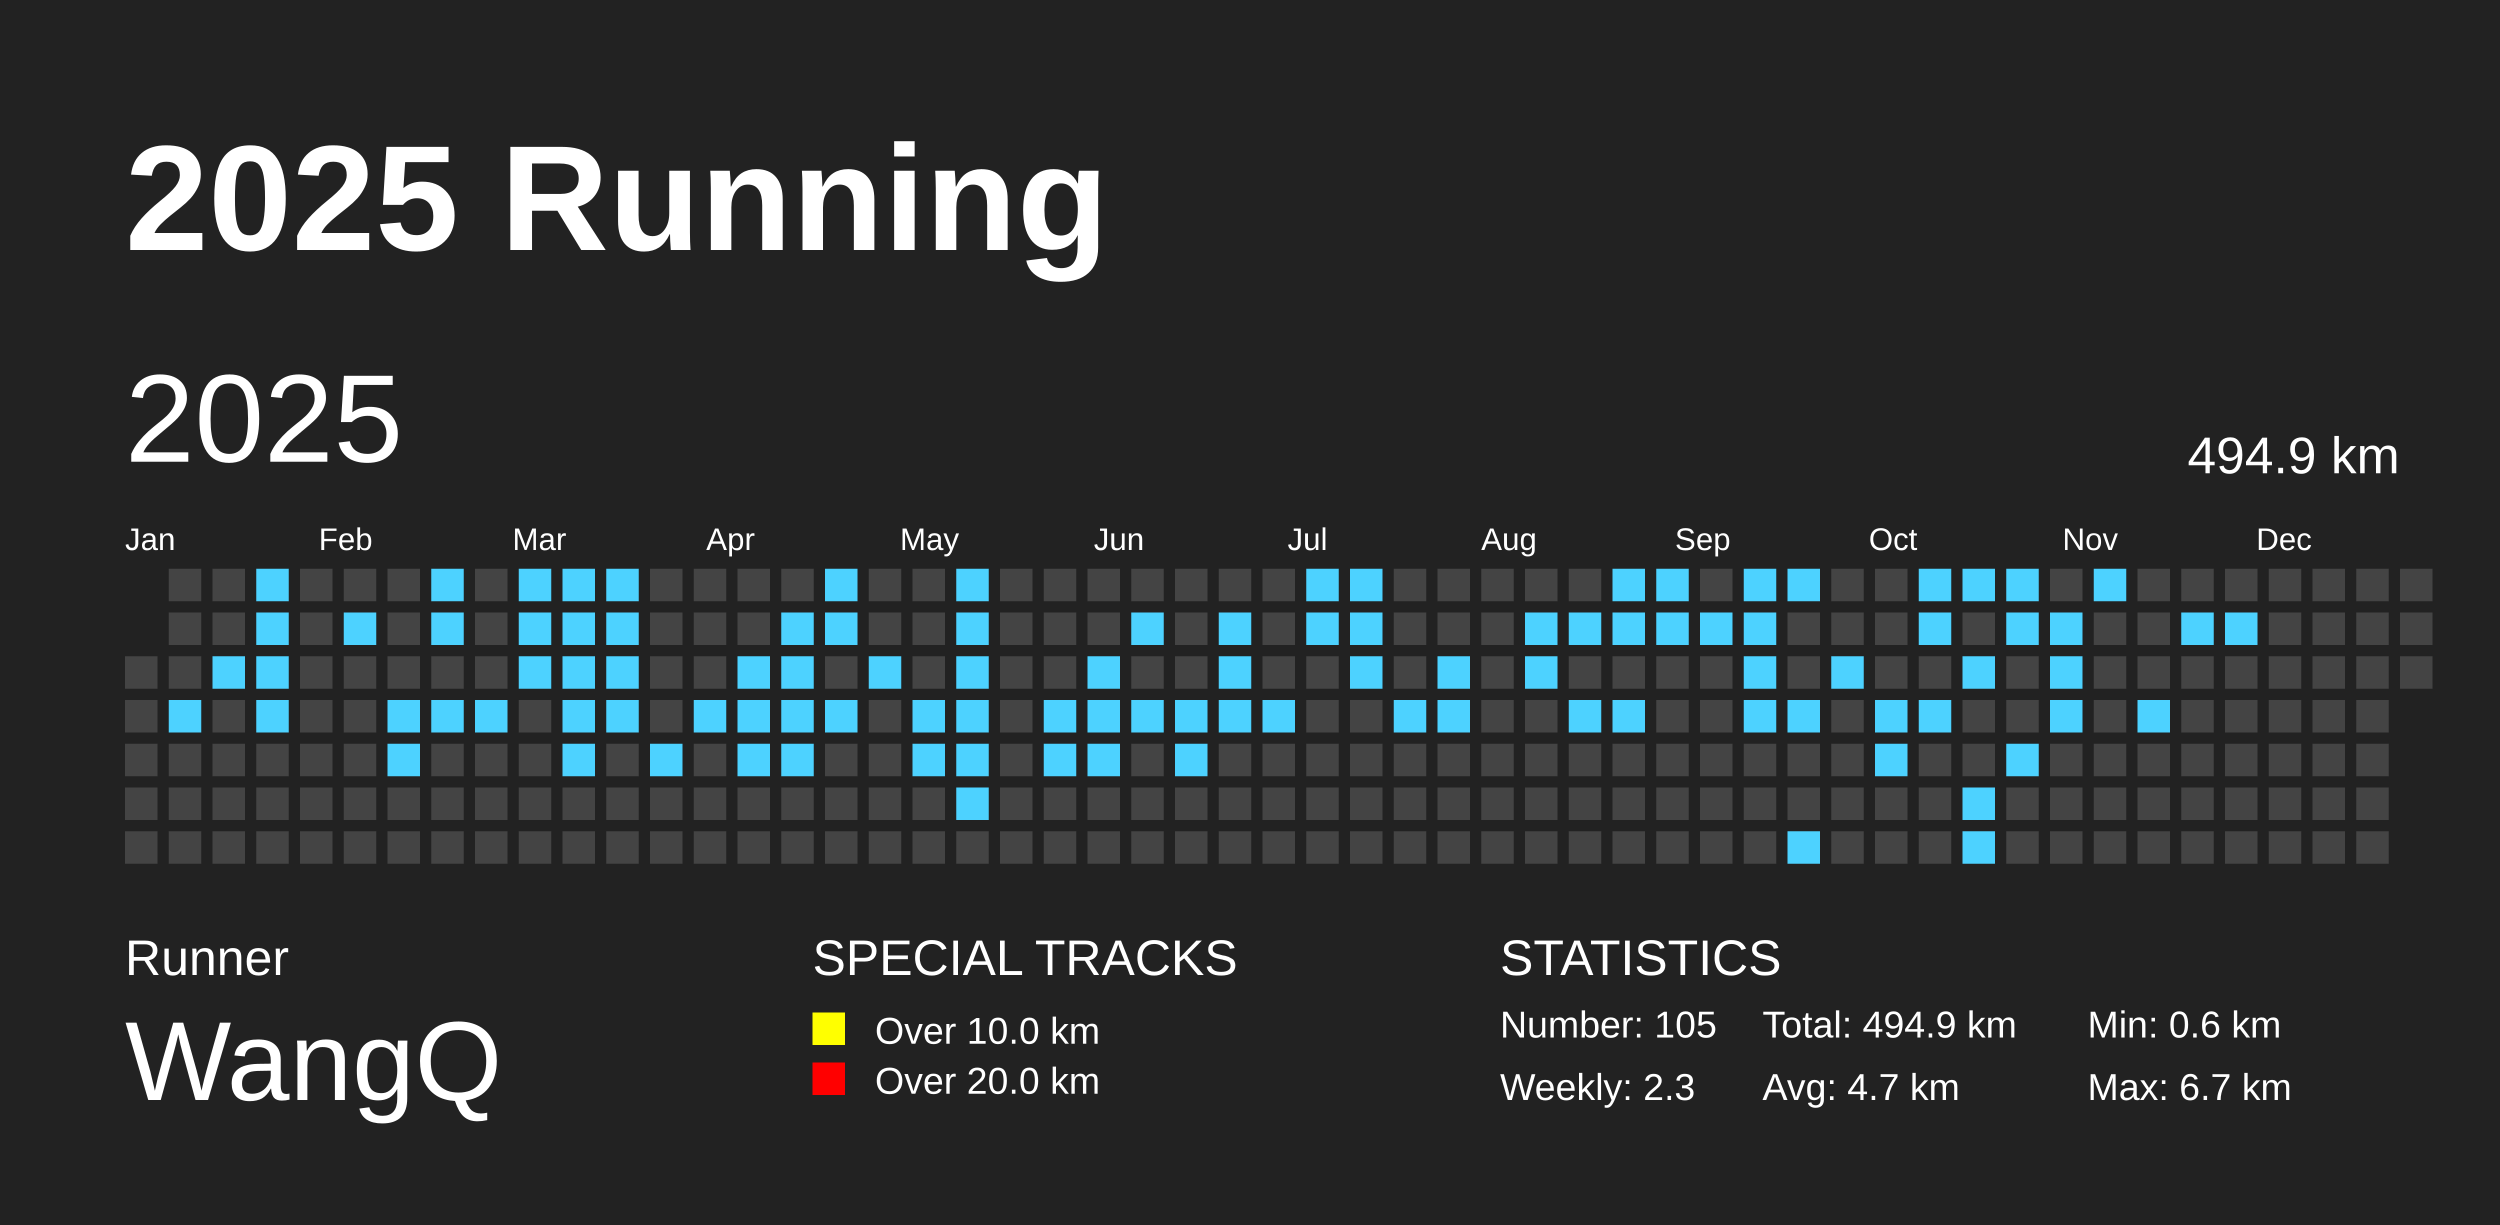
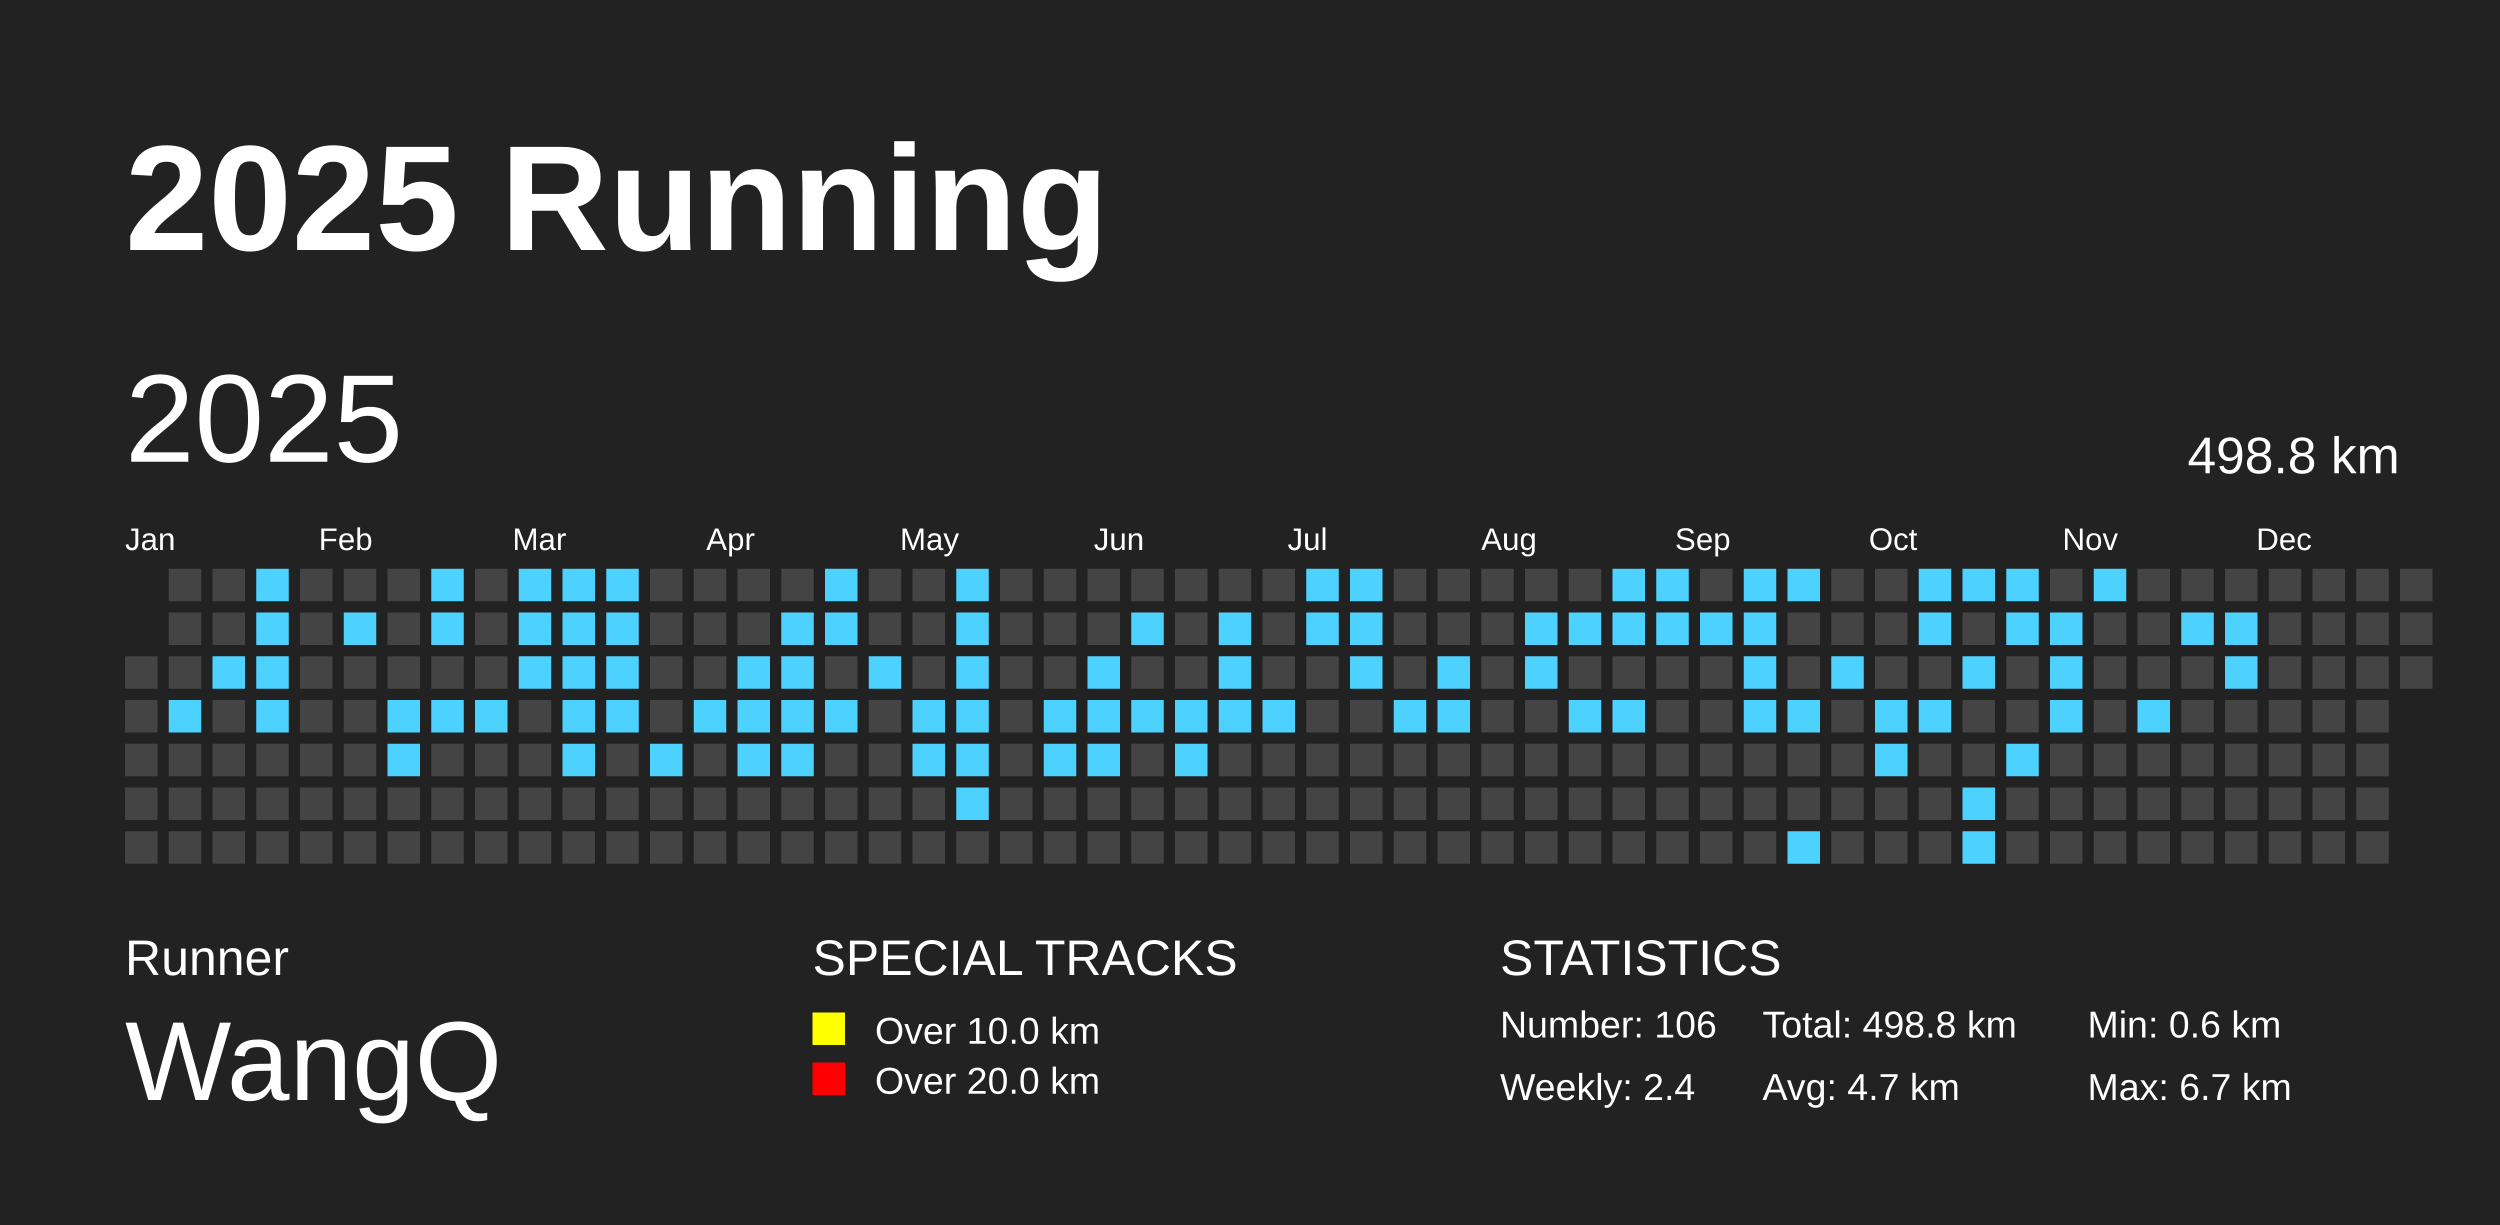
<svg xmlns="http://www.w3.org/2000/svg" baseProfile="full" height="98mm" version="1.1" viewBox="0,0,200,98" width="200mm">
  <defs />
  <rect fill="#222222" height="98" width="200" x="0" y="0" />
  <text fill="#FFFFFF" style="font-size:12px; font-family:Arial; font-weight:bold;" x="10" y="20">2025 Running</text>
  <text fill="#FFFFFF" style="font-size:4px; font-family:Arial" x="10" y="78">Runner</text>
  <text fill="#FFFFFF" style="font-size:9px; font-family:Arial" x="10" y="88">WangQ</text>
  <text fill="#FFFFFF" style="font-size:4px; font-family:Arial" x="65" y="78">SPECIAL TRACKS</text>
  <rect fill="yellow" height="2.6" width="2.6" x="65" y="81" />
  <text fill="#FFFFFF" style="font-size:3px; font-family:Arial" x="70" y="83.5">Over 10.0 km</text>
  <rect fill="red" height="2.6" width="2.6" x="65" y="85" />
  <text fill="#FFFFFF" style="font-size:3px; font-family:Arial" x="70" y="87.5">Over 20.0 km</text>
  <text fill="#FFFFFF" style="font-size:4px; font-family:Arial" x="120" y="78">STATISTICS</text>
-   <text fill="#FFFFFF" style="font-size:3px; font-family:Arial" x="120" y="83">Number: 105</text>
-   <text fill="#FFFFFF" style="font-size:3px; font-family:Arial" x="120" y="88">Weekly: 2.3</text>
-   <text fill="#FFFFFF" style="font-size:3px; font-family:Arial" x="141" y="83">Total: 494.9 km</text>
+   <text fill="#FFFFFF" style="font-size:3px; font-family:Arial" x="120" y="83">Number: 106</text>
+   <text fill="#FFFFFF" style="font-size:3px; font-family:Arial" x="120" y="88">Weekly: 2.4</text>
+   <text fill="#FFFFFF" style="font-size:3px; font-family:Arial" x="141" y="83">Total: 498.8 km</text>
  <text fill="#FFFFFF" style="font-size:3px; font-family:Arial" x="141" y="88">Avg: 4.7 km</text>
  <text fill="#FFFFFF" style="font-size:3px; font-family:Arial" x="167" y="83">Min: 0.6 km</text>
  <text fill="#FFFFFF" style="font-size:3px; font-family:Arial" x="167" y="88">Max: 6.7 km</text>
  <text dominant-baseline="hanging" fill="#FFFFFF" style="font-size:10.0px; font-family:Arial;" x="10" y="30">2025</text>
-   <text dominant-baseline="hanging" fill="#FFFFFF" style="font-size:4.125px; font-family:Arial;" x="175" y="35">494.9 km</text>
+   <text dominant-baseline="hanging" fill="#FFFFFF" style="font-size:4.125px; font-family:Arial;" x="175" y="35">498.8 km</text>
  <text fill="#FFFFFF" style="font-size:2.5px; font-family:Arial" x="10.0" y="44">Jan</text>
  <text fill="#FFFFFF" style="font-size:2.5px; font-family:Arial" x="25.5" y="44">Feb</text>
  <text fill="#FFFFFF" style="font-size:2.5px; font-family:Arial" x="41.0" y="44">Mar</text>
  <text fill="#FFFFFF" style="font-size:2.5px; font-family:Arial" x="56.5" y="44">Apr</text>
  <text fill="#FFFFFF" style="font-size:2.5px; font-family:Arial" x="72.0" y="44">May</text>
  <text fill="#FFFFFF" style="font-size:2.5px; font-family:Arial" x="87.5" y="44">Jun</text>
  <text fill="#FFFFFF" style="font-size:2.5px; font-family:Arial" x="103.0" y="44">Jul</text>
  <text fill="#FFFFFF" style="font-size:2.5px; font-family:Arial" x="118.5" y="44">Aug</text>
  <text fill="#FFFFFF" style="font-size:2.5px; font-family:Arial" x="134.0" y="44">Sep</text>
  <text fill="#FFFFFF" style="font-size:2.5px; font-family:Arial" x="149.5" y="44">Oct</text>
  <text fill="#FFFFFF" style="font-size:2.5px; font-family:Arial" x="165.0" y="44">Nov</text>
  <text fill="#FFFFFF" style="font-size:2.5px; font-family:Arial" x="180.5" y="44">Dec</text>
  <rect fill="#444444" height="2.6" width="2.6" x="10.0" y="52.5" />
  <rect fill="#444444" height="2.6" width="2.6" x="10.0" y="56.0" />
  <rect fill="#444444" height="2.6" width="2.6" x="10.0" y="59.5" />
  <rect fill="#444444" height="2.6" width="2.6" x="10.0" y="63.0" />
  <rect fill="#444444" height="2.6" width="2.6" x="10.0" y="66.5" />
  <rect fill="#444444" height="2.6" width="2.6" x="13.5" y="45.5" />
  <rect fill="#444444" height="2.6" width="2.6" x="13.5" y="49.0" />
  <rect fill="#444444" height="2.6" width="2.6" x="13.5" y="52.5" />
  <rect fill="#4DD2FF" height="2.6" width="2.6" x="13.5" y="56.0" />
  <rect fill="#444444" height="2.6" width="2.6" x="13.5" y="59.5" />
  <rect fill="#444444" height="2.6" width="2.6" x="13.5" y="63.0" />
  <rect fill="#444444" height="2.6" width="2.6" x="13.5" y="66.5" />
  <rect fill="#444444" height="2.6" width="2.6" x="17.0" y="45.5" />
  <rect fill="#444444" height="2.6" width="2.6" x="17.0" y="49.0" />
  <rect fill="#4DD2FF" height="2.6" width="2.6" x="17.0" y="52.5" />
  <rect fill="#444444" height="2.6" width="2.6" x="17.0" y="56.0" />
  <rect fill="#444444" height="2.6" width="2.6" x="17.0" y="59.5" />
  <rect fill="#444444" height="2.6" width="2.6" x="17.0" y="63.0" />
  <rect fill="#444444" height="2.6" width="2.6" x="17.0" y="66.5" />
  <rect fill="#4DD2FF" height="2.6" width="2.6" x="20.5" y="45.5" />
  <rect fill="#4DD2FF" height="2.6" width="2.6" x="20.5" y="49.0" />
  <rect fill="#4DD2FF" height="2.6" width="2.6" x="20.5" y="52.5" />
  <rect fill="#4DD2FF" height="2.6" width="2.6" x="20.5" y="56.0" />
  <rect fill="#444444" height="2.6" width="2.6" x="20.5" y="59.5" />
  <rect fill="#444444" height="2.6" width="2.6" x="20.5" y="63.0" />
  <rect fill="#444444" height="2.6" width="2.6" x="20.5" y="66.5" />
  <rect fill="#444444" height="2.6" width="2.6" x="24.0" y="45.5" />
  <rect fill="#444444" height="2.6" width="2.6" x="24.0" y="49.0" />
  <rect fill="#444444" height="2.6" width="2.6" x="24.0" y="52.5" />
  <rect fill="#444444" height="2.6" width="2.6" x="24.0" y="56.0" />
  <rect fill="#444444" height="2.6" width="2.6" x="24.0" y="59.5" />
  <rect fill="#444444" height="2.6" width="2.6" x="24.0" y="63.0" />
  <rect fill="#444444" height="2.6" width="2.6" x="24.0" y="66.5" />
  <rect fill="#444444" height="2.6" width="2.6" x="27.5" y="45.5" />
  <rect fill="#4DD2FF" height="2.6" width="2.6" x="27.5" y="49.0" />
  <rect fill="#444444" height="2.6" width="2.6" x="27.5" y="52.5" />
  <rect fill="#444444" height="2.6" width="2.6" x="27.5" y="56.0" />
  <rect fill="#444444" height="2.6" width="2.6" x="27.5" y="59.5" />
  <rect fill="#444444" height="2.6" width="2.6" x="27.5" y="63.0" />
  <rect fill="#444444" height="2.6" width="2.6" x="27.5" y="66.5" />
  <rect fill="#444444" height="2.6" width="2.6" x="31.0" y="45.5" />
  <rect fill="#444444" height="2.6" width="2.6" x="31.0" y="49.0" />
  <rect fill="#444444" height="2.6" width="2.6" x="31.0" y="52.5" />
  <rect fill="#4DD2FF" height="2.6" width="2.6" x="31.0" y="56.0" />
  <rect fill="#4DD2FF" height="2.6" width="2.6" x="31.0" y="59.5" />
  <rect fill="#444444" height="2.6" width="2.6" x="31.0" y="63.0" />
  <rect fill="#444444" height="2.6" width="2.6" x="31.0" y="66.5" />
  <rect fill="#4DD2FF" height="2.6" width="2.6" x="34.5" y="45.5" />
  <rect fill="#4DD2FF" height="2.6" width="2.6" x="34.5" y="49.0" />
  <rect fill="#444444" height="2.6" width="2.6" x="34.5" y="52.5" />
  <rect fill="#4DD2FF" height="2.6" width="2.6" x="34.5" y="56.0" />
  <rect fill="#444444" height="2.6" width="2.6" x="34.5" y="59.5" />
  <rect fill="#444444" height="2.6" width="2.6" x="34.5" y="63.0" />
  <rect fill="#444444" height="2.6" width="2.6" x="34.5" y="66.5" />
  <rect fill="#444444" height="2.6" width="2.6" x="38.0" y="45.5" />
  <rect fill="#444444" height="2.6" width="2.6" x="38.0" y="49.0" />
  <rect fill="#444444" height="2.6" width="2.6" x="38.0" y="52.5" />
  <rect fill="#4DD2FF" height="2.6" width="2.6" x="38.0" y="56.0" />
  <rect fill="#444444" height="2.6" width="2.6" x="38.0" y="59.5" />
  <rect fill="#444444" height="2.6" width="2.6" x="38.0" y="63.0" />
  <rect fill="#444444" height="2.6" width="2.6" x="38.0" y="66.5" />
  <rect fill="#4DD2FF" height="2.6" width="2.6" x="41.5" y="45.5" />
  <rect fill="#4DD2FF" height="2.6" width="2.6" x="41.5" y="49.0" />
  <rect fill="#4DD2FF" height="2.6" width="2.6" x="41.5" y="52.5" />
  <rect fill="#444444" height="2.6" width="2.6" x="41.5" y="56.0" />
  <rect fill="#444444" height="2.6" width="2.6" x="41.5" y="59.5" />
  <rect fill="#444444" height="2.6" width="2.6" x="41.5" y="63.0" />
  <rect fill="#444444" height="2.6" width="2.6" x="41.5" y="66.5" />
  <rect fill="#4DD2FF" height="2.6" width="2.6" x="45.0" y="45.5" />
  <rect fill="#4DD2FF" height="2.6" width="2.6" x="45.0" y="49.0" />
  <rect fill="#4DD2FF" height="2.6" width="2.6" x="45.0" y="52.5" />
  <rect fill="#4DD2FF" height="2.6" width="2.6" x="45.0" y="56.0" />
  <rect fill="#4DD2FF" height="2.6" width="2.6" x="45.0" y="59.5" />
  <rect fill="#444444" height="2.6" width="2.6" x="45.0" y="63.0" />
  <rect fill="#444444" height="2.6" width="2.6" x="45.0" y="66.5" />
  <rect fill="#4DD2FF" height="2.6" width="2.6" x="48.5" y="45.5" />
  <rect fill="#4DD2FF" height="2.6" width="2.6" x="48.5" y="49.0" />
  <rect fill="#4DD2FF" height="2.6" width="2.6" x="48.5" y="52.5" />
  <rect fill="#4DD2FF" height="2.6" width="2.6" x="48.5" y="56.0" />
  <rect fill="#444444" height="2.6" width="2.6" x="48.5" y="59.5" />
  <rect fill="#444444" height="2.6" width="2.6" x="48.5" y="63.0" />
  <rect fill="#444444" height="2.6" width="2.6" x="48.5" y="66.5" />
  <rect fill="#444444" height="2.6" width="2.6" x="52.0" y="45.5" />
  <rect fill="#444444" height="2.6" width="2.6" x="52.0" y="49.0" />
  <rect fill="#444444" height="2.6" width="2.6" x="52.0" y="52.5" />
  <rect fill="#444444" height="2.6" width="2.6" x="52.0" y="56.0" />
  <rect fill="#4DD2FF" height="2.6" width="2.6" x="52.0" y="59.5" />
  <rect fill="#444444" height="2.6" width="2.6" x="52.0" y="63.0" />
  <rect fill="#444444" height="2.6" width="2.6" x="52.0" y="66.5" />
  <rect fill="#444444" height="2.6" width="2.6" x="55.5" y="45.5" />
  <rect fill="#444444" height="2.6" width="2.6" x="55.5" y="49.0" />
  <rect fill="#444444" height="2.6" width="2.6" x="55.5" y="52.5" />
  <rect fill="#4DD2FF" height="2.6" width="2.6" x="55.5" y="56.0" />
  <rect fill="#444444" height="2.6" width="2.6" x="55.5" y="59.5" />
  <rect fill="#444444" height="2.6" width="2.6" x="55.5" y="63.0" />
  <rect fill="#444444" height="2.6" width="2.6" x="55.5" y="66.5" />
  <rect fill="#444444" height="2.6" width="2.6" x="59.0" y="45.5" />
  <rect fill="#444444" height="2.6" width="2.6" x="59.0" y="49.0" />
  <rect fill="#4DD2FF" height="2.6" width="2.6" x="59.0" y="52.5" />
  <rect fill="#4DD2FF" height="2.6" width="2.6" x="59.0" y="56.0" />
  <rect fill="#4DD2FF" height="2.6" width="2.6" x="59.0" y="59.5" />
  <rect fill="#444444" height="2.6" width="2.6" x="59.0" y="63.0" />
  <rect fill="#444444" height="2.6" width="2.6" x="59.0" y="66.5" />
  <rect fill="#444444" height="2.6" width="2.6" x="62.5" y="45.5" />
  <rect fill="#4DD2FF" height="2.6" width="2.6" x="62.5" y="49.0" />
  <rect fill="#4DD2FF" height="2.6" width="2.6" x="62.5" y="52.5" />
  <rect fill="#4DD2FF" height="2.6" width="2.6" x="62.5" y="56.0" />
  <rect fill="#4DD2FF" height="2.6" width="2.6" x="62.5" y="59.5" />
  <rect fill="#444444" height="2.6" width="2.6" x="62.5" y="63.0" />
  <rect fill="#444444" height="2.6" width="2.6" x="62.5" y="66.5" />
  <rect fill="#4DD2FF" height="2.6" width="2.6" x="66.0" y="45.5" />
  <rect fill="#4DD2FF" height="2.6" width="2.6" x="66.0" y="49.0" />
  <rect fill="#444444" height="2.6" width="2.6" x="66.0" y="52.5" />
  <rect fill="#4DD2FF" height="2.6" width="2.6" x="66.0" y="56.0" />
  <rect fill="#444444" height="2.6" width="2.6" x="66.0" y="59.5" />
  <rect fill="#444444" height="2.6" width="2.6" x="66.0" y="63.0" />
  <rect fill="#444444" height="2.6" width="2.6" x="66.0" y="66.5" />
  <rect fill="#444444" height="2.6" width="2.6" x="69.5" y="45.5" />
  <rect fill="#444444" height="2.6" width="2.6" x="69.5" y="49.0" />
  <rect fill="#4DD2FF" height="2.6" width="2.6" x="69.5" y="52.5" />
  <rect fill="#444444" height="2.6" width="2.6" x="69.5" y="56.0" />
  <rect fill="#444444" height="2.6" width="2.6" x="69.5" y="59.5" />
  <rect fill="#444444" height="2.6" width="2.6" x="69.5" y="63.0" />
  <rect fill="#444444" height="2.6" width="2.6" x="69.5" y="66.5" />
  <rect fill="#444444" height="2.6" width="2.6" x="73.0" y="45.5" />
  <rect fill="#444444" height="2.6" width="2.6" x="73.0" y="49.0" />
  <rect fill="#444444" height="2.6" width="2.6" x="73.0" y="52.5" />
  <rect fill="#4DD2FF" height="2.6" width="2.6" x="73.0" y="56.0" />
  <rect fill="#4DD2FF" height="2.6" width="2.6" x="73.0" y="59.5" />
  <rect fill="#444444" height="2.6" width="2.6" x="73.0" y="63.0" />
  <rect fill="#444444" height="2.6" width="2.6" x="73.0" y="66.5" />
  <rect fill="#4DD2FF" height="2.6" width="2.6" x="76.5" y="45.5" />
  <rect fill="#4DD2FF" height="2.6" width="2.6" x="76.5" y="49.0" />
  <rect fill="#4DD2FF" height="2.6" width="2.6" x="76.5" y="52.5" />
  <rect fill="#4DD2FF" height="2.6" width="2.6" x="76.5" y="56.0" />
  <rect fill="#4DD2FF" height="2.6" width="2.6" x="76.5" y="59.5" />
  <rect fill="#4DD2FF" height="2.6" width="2.6" x="76.5" y="63.0" />
  <rect fill="#444444" height="2.6" width="2.6" x="76.5" y="66.5" />
  <rect fill="#444444" height="2.6" width="2.6" x="80.0" y="45.5" />
  <rect fill="#444444" height="2.6" width="2.6" x="80.0" y="49.0" />
  <rect fill="#444444" height="2.6" width="2.6" x="80.0" y="52.5" />
  <rect fill="#444444" height="2.6" width="2.6" x="80.0" y="56.0" />
  <rect fill="#444444" height="2.6" width="2.6" x="80.0" y="59.5" />
  <rect fill="#444444" height="2.6" width="2.6" x="80.0" y="63.0" />
  <rect fill="#444444" height="2.6" width="2.6" x="80.0" y="66.5" />
  <rect fill="#444444" height="2.6" width="2.6" x="83.5" y="45.5" />
  <rect fill="#444444" height="2.6" width="2.6" x="83.5" y="49.0" />
  <rect fill="#444444" height="2.6" width="2.6" x="83.5" y="52.5" />
  <rect fill="#4DD2FF" height="2.6" width="2.6" x="83.5" y="56.0" />
  <rect fill="#4DD2FF" height="2.6" width="2.6" x="83.5" y="59.5" />
  <rect fill="#444444" height="2.6" width="2.6" x="83.5" y="63.0" />
  <rect fill="#444444" height="2.6" width="2.6" x="83.5" y="66.5" />
  <rect fill="#444444" height="2.6" width="2.6" x="87.0" y="45.5" />
  <rect fill="#444444" height="2.6" width="2.6" x="87.0" y="49.0" />
  <rect fill="#4DD2FF" height="2.6" width="2.6" x="87.0" y="52.5" />
  <rect fill="#4DD2FF" height="2.6" width="2.6" x="87.0" y="56.0" />
  <rect fill="#4DD2FF" height="2.6" width="2.6" x="87.0" y="59.5" />
  <rect fill="#444444" height="2.6" width="2.6" x="87.0" y="63.0" />
  <rect fill="#444444" height="2.6" width="2.6" x="87.0" y="66.5" />
  <rect fill="#444444" height="2.6" width="2.6" x="90.5" y="45.5" />
  <rect fill="#4DD2FF" height="2.6" width="2.6" x="90.5" y="49.0" />
  <rect fill="#444444" height="2.6" width="2.6" x="90.5" y="52.5" />
  <rect fill="#4DD2FF" height="2.6" width="2.6" x="90.5" y="56.0" />
  <rect fill="#444444" height="2.6" width="2.6" x="90.5" y="59.5" />
  <rect fill="#444444" height="2.6" width="2.6" x="90.5" y="63.0" />
  <rect fill="#444444" height="2.6" width="2.6" x="90.5" y="66.5" />
  <rect fill="#444444" height="2.6" width="2.6" x="94.0" y="45.5" />
  <rect fill="#444444" height="2.6" width="2.6" x="94.0" y="49.0" />
  <rect fill="#444444" height="2.6" width="2.6" x="94.0" y="52.5" />
  <rect fill="#4DD2FF" height="2.6" width="2.6" x="94.0" y="56.0" />
  <rect fill="#4DD2FF" height="2.6" width="2.6" x="94.0" y="59.5" />
  <rect fill="#444444" height="2.6" width="2.6" x="94.0" y="63.0" />
  <rect fill="#444444" height="2.6" width="2.6" x="94.0" y="66.5" />
  <rect fill="#444444" height="2.6" width="2.6" x="97.5" y="45.5" />
  <rect fill="#4DD2FF" height="2.6" width="2.6" x="97.5" y="49.0" />
  <rect fill="#4DD2FF" height="2.6" width="2.6" x="97.5" y="52.5" />
  <rect fill="#4DD2FF" height="2.6" width="2.6" x="97.5" y="56.0" />
  <rect fill="#444444" height="2.6" width="2.6" x="97.5" y="59.5" />
  <rect fill="#444444" height="2.6" width="2.6" x="97.5" y="63.0" />
  <rect fill="#444444" height="2.6" width="2.6" x="97.5" y="66.5" />
  <rect fill="#444444" height="2.6" width="2.6" x="101.0" y="45.5" />
  <rect fill="#444444" height="2.6" width="2.6" x="101.0" y="49.0" />
  <rect fill="#444444" height="2.6" width="2.6" x="101.0" y="52.5" />
  <rect fill="#4DD2FF" height="2.6" width="2.6" x="101.0" y="56.0" />
  <rect fill="#444444" height="2.6" width="2.6" x="101.0" y="59.5" />
  <rect fill="#444444" height="2.6" width="2.6" x="101.0" y="63.0" />
  <rect fill="#444444" height="2.6" width="2.6" x="101.0" y="66.5" />
  <rect fill="#4DD2FF" height="2.6" width="2.6" x="104.5" y="45.5" />
  <rect fill="#4DD2FF" height="2.6" width="2.6" x="104.5" y="49.0" />
  <rect fill="#444444" height="2.6" width="2.6" x="104.5" y="52.5" />
  <rect fill="#444444" height="2.6" width="2.6" x="104.5" y="56.0" />
  <rect fill="#444444" height="2.6" width="2.6" x="104.5" y="59.5" />
  <rect fill="#444444" height="2.6" width="2.6" x="104.5" y="63.0" />
  <rect fill="#444444" height="2.6" width="2.6" x="104.5" y="66.5" />
  <rect fill="#4DD2FF" height="2.6" width="2.6" x="108.0" y="45.5" />
  <rect fill="#4DD2FF" height="2.6" width="2.6" x="108.0" y="49.0" />
  <rect fill="#4DD2FF" height="2.6" width="2.6" x="108.0" y="52.5" />
  <rect fill="#444444" height="2.6" width="2.6" x="108.0" y="56.0" />
  <rect fill="#444444" height="2.6" width="2.6" x="108.0" y="59.5" />
  <rect fill="#444444" height="2.6" width="2.6" x="108.0" y="63.0" />
  <rect fill="#444444" height="2.6" width="2.6" x="108.0" y="66.5" />
  <rect fill="#444444" height="2.6" width="2.6" x="111.5" y="45.5" />
  <rect fill="#444444" height="2.6" width="2.6" x="111.5" y="49.0" />
  <rect fill="#444444" height="2.6" width="2.6" x="111.5" y="52.5" />
  <rect fill="#4DD2FF" height="2.6" width="2.6" x="111.5" y="56.0" />
  <rect fill="#444444" height="2.6" width="2.6" x="111.5" y="59.5" />
  <rect fill="#444444" height="2.6" width="2.6" x="111.5" y="63.0" />
  <rect fill="#444444" height="2.6" width="2.6" x="111.5" y="66.5" />
  <rect fill="#444444" height="2.6" width="2.6" x="115.0" y="45.5" />
  <rect fill="#444444" height="2.6" width="2.6" x="115.0" y="49.0" />
  <rect fill="#4DD2FF" height="2.6" width="2.6" x="115.0" y="52.5" />
  <rect fill="#4DD2FF" height="2.6" width="2.6" x="115.0" y="56.0" />
  <rect fill="#444444" height="2.6" width="2.6" x="115.0" y="59.5" />
  <rect fill="#444444" height="2.6" width="2.6" x="115.0" y="63.0" />
  <rect fill="#444444" height="2.6" width="2.6" x="115.0" y="66.5" />
  <rect fill="#444444" height="2.6" width="2.6" x="118.5" y="45.5" />
  <rect fill="#444444" height="2.6" width="2.6" x="118.5" y="49.0" />
  <rect fill="#444444" height="2.6" width="2.6" x="118.5" y="52.5" />
  <rect fill="#444444" height="2.6" width="2.6" x="118.5" y="56.0" />
  <rect fill="#444444" height="2.6" width="2.6" x="118.5" y="59.5" />
  <rect fill="#444444" height="2.6" width="2.6" x="118.5" y="63.0" />
  <rect fill="#444444" height="2.6" width="2.6" x="118.5" y="66.5" />
  <rect fill="#444444" height="2.6" width="2.6" x="122.0" y="45.5" />
  <rect fill="#4DD2FF" height="2.6" width="2.6" x="122.0" y="49.0" />
  <rect fill="#4DD2FF" height="2.6" width="2.6" x="122.0" y="52.5" />
  <rect fill="#444444" height="2.6" width="2.6" x="122.0" y="56.0" />
  <rect fill="#444444" height="2.6" width="2.6" x="122.0" y="59.5" />
  <rect fill="#444444" height="2.6" width="2.6" x="122.0" y="63.0" />
  <rect fill="#444444" height="2.6" width="2.6" x="122.0" y="66.5" />
  <rect fill="#444444" height="2.6" width="2.6" x="125.5" y="45.5" />
  <rect fill="#4DD2FF" height="2.6" width="2.6" x="125.5" y="49.0" />
  <rect fill="#444444" height="2.6" width="2.6" x="125.5" y="52.5" />
  <rect fill="#4DD2FF" height="2.6" width="2.6" x="125.5" y="56.0" />
  <rect fill="#444444" height="2.6" width="2.6" x="125.5" y="59.5" />
  <rect fill="#444444" height="2.6" width="2.6" x="125.5" y="63.0" />
  <rect fill="#444444" height="2.6" width="2.6" x="125.5" y="66.5" />
  <rect fill="#4DD2FF" height="2.6" width="2.6" x="129.0" y="45.5" />
  <rect fill="#4DD2FF" height="2.6" width="2.6" x="129.0" y="49.0" />
  <rect fill="#444444" height="2.6" width="2.6" x="129.0" y="52.5" />
  <rect fill="#4DD2FF" height="2.6" width="2.6" x="129.0" y="56.0" />
  <rect fill="#444444" height="2.6" width="2.6" x="129.0" y="59.5" />
  <rect fill="#444444" height="2.6" width="2.6" x="129.0" y="63.0" />
  <rect fill="#444444" height="2.6" width="2.6" x="129.0" y="66.5" />
  <rect fill="#4DD2FF" height="2.6" width="2.6" x="132.5" y="45.5" />
  <rect fill="#4DD2FF" height="2.6" width="2.6" x="132.5" y="49.0" />
  <rect fill="#444444" height="2.6" width="2.6" x="132.5" y="52.5" />
  <rect fill="#444444" height="2.6" width="2.6" x="132.5" y="56.0" />
  <rect fill="#444444" height="2.6" width="2.6" x="132.5" y="59.5" />
  <rect fill="#444444" height="2.6" width="2.6" x="132.5" y="63.0" />
  <rect fill="#444444" height="2.6" width="2.6" x="132.5" y="66.5" />
  <rect fill="#444444" height="2.6" width="2.6" x="136.0" y="45.5" />
  <rect fill="#4DD2FF" height="2.6" width="2.6" x="136.0" y="49.0" />
  <rect fill="#444444" height="2.6" width="2.6" x="136.0" y="52.5" />
  <rect fill="#444444" height="2.6" width="2.6" x="136.0" y="56.0" />
  <rect fill="#444444" height="2.6" width="2.6" x="136.0" y="59.5" />
  <rect fill="#444444" height="2.6" width="2.6" x="136.0" y="63.0" />
  <rect fill="#444444" height="2.6" width="2.6" x="136.0" y="66.5" />
  <rect fill="#4DD2FF" height="2.6" width="2.6" x="139.5" y="45.5" />
  <rect fill="#4DD2FF" height="2.6" width="2.6" x="139.5" y="49.0" />
  <rect fill="#4DD2FF" height="2.6" width="2.6" x="139.5" y="52.5" />
  <rect fill="#4DD2FF" height="2.6" width="2.6" x="139.5" y="56.0" />
  <rect fill="#444444" height="2.6" width="2.6" x="139.5" y="59.5" />
  <rect fill="#444444" height="2.6" width="2.6" x="139.5" y="63.0" />
  <rect fill="#444444" height="2.6" width="2.6" x="139.5" y="66.5" />
  <rect fill="#4DD2FF" height="2.6" width="2.6" x="143.0" y="45.5" />
  <rect fill="#444444" height="2.6" width="2.6" x="143.0" y="49.0" />
  <rect fill="#444444" height="2.6" width="2.6" x="143.0" y="52.5" />
  <rect fill="#4DD2FF" height="2.6" width="2.6" x="143.0" y="56.0" />
  <rect fill="#444444" height="2.6" width="2.6" x="143.0" y="59.5" />
  <rect fill="#444444" height="2.6" width="2.6" x="143.0" y="63.0" />
  <rect fill="#4DD2FF" height="2.6" width="2.6" x="143.0" y="66.5" />
  <rect fill="#444444" height="2.6" width="2.6" x="146.5" y="45.5" />
  <rect fill="#444444" height="2.6" width="2.6" x="146.5" y="49.0" />
  <rect fill="#4DD2FF" height="2.6" width="2.6" x="146.5" y="52.5" />
  <rect fill="#444444" height="2.6" width="2.6" x="146.5" y="56.0" />
  <rect fill="#444444" height="2.6" width="2.6" x="146.5" y="59.5" />
  <rect fill="#444444" height="2.6" width="2.6" x="146.5" y="63.0" />
  <rect fill="#444444" height="2.6" width="2.6" x="146.5" y="66.5" />
  <rect fill="#444444" height="2.6" width="2.6" x="150.0" y="45.5" />
  <rect fill="#444444" height="2.6" width="2.6" x="150.0" y="49.0" />
  <rect fill="#444444" height="2.6" width="2.6" x="150.0" y="52.5" />
  <rect fill="#4DD2FF" height="2.6" width="2.6" x="150.0" y="56.0" />
  <rect fill="#4DD2FF" height="2.6" width="2.6" x="150.0" y="59.5" />
  <rect fill="#444444" height="2.6" width="2.6" x="150.0" y="63.0" />
  <rect fill="#444444" height="2.6" width="2.6" x="150.0" y="66.5" />
  <rect fill="#4DD2FF" height="2.6" width="2.6" x="153.5" y="45.5" />
  <rect fill="#4DD2FF" height="2.6" width="2.6" x="153.5" y="49.0" />
  <rect fill="#444444" height="2.6" width="2.6" x="153.5" y="52.5" />
  <rect fill="#4DD2FF" height="2.6" width="2.6" x="153.5" y="56.0" />
  <rect fill="#444444" height="2.6" width="2.6" x="153.5" y="59.5" />
  <rect fill="#444444" height="2.6" width="2.6" x="153.5" y="63.0" />
  <rect fill="#444444" height="2.6" width="2.6" x="153.5" y="66.5" />
  <rect fill="#4DD2FF" height="2.6" width="2.6" x="157.0" y="45.5" />
  <rect fill="#444444" height="2.6" width="2.6" x="157.0" y="49.0" />
  <rect fill="#4DD2FF" height="2.6" width="2.6" x="157.0" y="52.5" />
  <rect fill="#444444" height="2.6" width="2.6" x="157.0" y="56.0" />
  <rect fill="#444444" height="2.6" width="2.6" x="157.0" y="59.5" />
  <rect fill="#4DD2FF" height="2.6" width="2.6" x="157.0" y="63.0" />
  <rect fill="#4DD2FF" height="2.6" width="2.6" x="157.0" y="66.5" />
  <rect fill="#4DD2FF" height="2.6" width="2.6" x="160.5" y="45.5" />
  <rect fill="#4DD2FF" height="2.6" width="2.6" x="160.5" y="49.0" />
  <rect fill="#444444" height="2.6" width="2.6" x="160.5" y="52.5" />
  <rect fill="#444444" height="2.6" width="2.6" x="160.5" y="56.0" />
  <rect fill="#4DD2FF" height="2.6" width="2.6" x="160.5" y="59.5" />
  <rect fill="#444444" height="2.6" width="2.6" x="160.5" y="63.0" />
  <rect fill="#444444" height="2.6" width="2.6" x="160.5" y="66.5" />
  <rect fill="#444444" height="2.6" width="2.6" x="164.0" y="45.5" />
  <rect fill="#4DD2FF" height="2.6" width="2.6" x="164.0" y="49.0" />
  <rect fill="#4DD2FF" height="2.6" width="2.6" x="164.0" y="52.5" />
  <rect fill="#4DD2FF" height="2.6" width="2.6" x="164.0" y="56.0" />
  <rect fill="#444444" height="2.6" width="2.6" x="164.0" y="59.5" />
  <rect fill="#444444" height="2.6" width="2.6" x="164.0" y="63.0" />
  <rect fill="#444444" height="2.6" width="2.6" x="164.0" y="66.5" />
  <rect fill="#4DD2FF" height="2.6" width="2.6" x="167.5" y="45.5" />
  <rect fill="#444444" height="2.6" width="2.6" x="167.5" y="49.0" />
  <rect fill="#444444" height="2.6" width="2.6" x="167.5" y="52.5" />
  <rect fill="#444444" height="2.6" width="2.6" x="167.5" y="56.0" />
  <rect fill="#444444" height="2.6" width="2.6" x="167.5" y="59.5" />
  <rect fill="#444444" height="2.6" width="2.6" x="167.5" y="63.0" />
  <rect fill="#444444" height="2.6" width="2.6" x="167.5" y="66.5" />
  <rect fill="#444444" height="2.6" width="2.6" x="171.0" y="45.5" />
  <rect fill="#444444" height="2.6" width="2.6" x="171.0" y="49.0" />
  <rect fill="#444444" height="2.6" width="2.6" x="171.0" y="52.5" />
  <rect fill="#4DD2FF" height="2.6" width="2.6" x="171.0" y="56.0" />
  <rect fill="#444444" height="2.6" width="2.6" x="171.0" y="59.5" />
  <rect fill="#444444" height="2.6" width="2.6" x="171.0" y="63.0" />
  <rect fill="#444444" height="2.6" width="2.6" x="171.0" y="66.5" />
  <rect fill="#444444" height="2.6" width="2.6" x="174.5" y="45.5" />
  <rect fill="#4DD2FF" height="2.6" width="2.6" x="174.5" y="49.0" />
  <rect fill="#444444" height="2.6" width="2.6" x="174.5" y="52.5" />
  <rect fill="#444444" height="2.6" width="2.6" x="174.5" y="56.0" />
  <rect fill="#444444" height="2.6" width="2.6" x="174.5" y="59.5" />
  <rect fill="#444444" height="2.6" width="2.6" x="174.5" y="63.0" />
  <rect fill="#444444" height="2.6" width="2.6" x="174.5" y="66.5" />
  <rect fill="#444444" height="2.6" width="2.6" x="178.0" y="45.5" />
  <rect fill="#4DD2FF" height="2.6" width="2.6" x="178.0" y="49.0" />
-   <rect fill="#444444" height="2.6" width="2.6" x="178.0" y="52.5" />
+   <rect fill="#4DD2FF" height="2.6" width="2.6" x="178.0" y="52.5" />
  <rect fill="#444444" height="2.6" width="2.6" x="178.0" y="56.0" />
  <rect fill="#444444" height="2.6" width="2.6" x="178.0" y="59.5" />
  <rect fill="#444444" height="2.6" width="2.6" x="178.0" y="63.0" />
  <rect fill="#444444" height="2.6" width="2.6" x="178.0" y="66.5" />
  <rect fill="#444444" height="2.6" width="2.6" x="181.5" y="45.5" />
  <rect fill="#444444" height="2.6" width="2.6" x="181.5" y="49.0" />
  <rect fill="#444444" height="2.6" width="2.6" x="181.5" y="52.5" />
  <rect fill="#444444" height="2.6" width="2.6" x="181.5" y="56.0" />
  <rect fill="#444444" height="2.6" width="2.6" x="181.5" y="59.5" />
  <rect fill="#444444" height="2.6" width="2.6" x="181.5" y="63.0" />
  <rect fill="#444444" height="2.6" width="2.6" x="181.5" y="66.5" />
  <rect fill="#444444" height="2.6" width="2.6" x="185.0" y="45.5" />
  <rect fill="#444444" height="2.6" width="2.6" x="185.0" y="49.0" />
  <rect fill="#444444" height="2.6" width="2.6" x="185.0" y="52.5" />
  <rect fill="#444444" height="2.6" width="2.6" x="185.0" y="56.0" />
  <rect fill="#444444" height="2.6" width="2.6" x="185.0" y="59.5" />
  <rect fill="#444444" height="2.6" width="2.6" x="185.0" y="63.0" />
  <rect fill="#444444" height="2.6" width="2.6" x="185.0" y="66.5" />
  <rect fill="#444444" height="2.6" width="2.6" x="188.5" y="45.5" />
  <rect fill="#444444" height="2.6" width="2.6" x="188.5" y="49.0" />
  <rect fill="#444444" height="2.6" width="2.6" x="188.5" y="52.5" />
  <rect fill="#444444" height="2.6" width="2.6" x="188.5" y="56.0" />
  <rect fill="#444444" height="2.6" width="2.6" x="188.5" y="59.5" />
  <rect fill="#444444" height="2.6" width="2.6" x="188.5" y="63.0" />
  <rect fill="#444444" height="2.6" width="2.6" x="188.5" y="66.5" />
  <rect fill="#444444" height="2.6" width="2.6" x="192.0" y="45.5" />
  <rect fill="#444444" height="2.6" width="2.6" x="192.0" y="49.0" />
  <rect fill="#444444" height="2.6" width="2.6" x="192.0" y="52.5" />
</svg>
